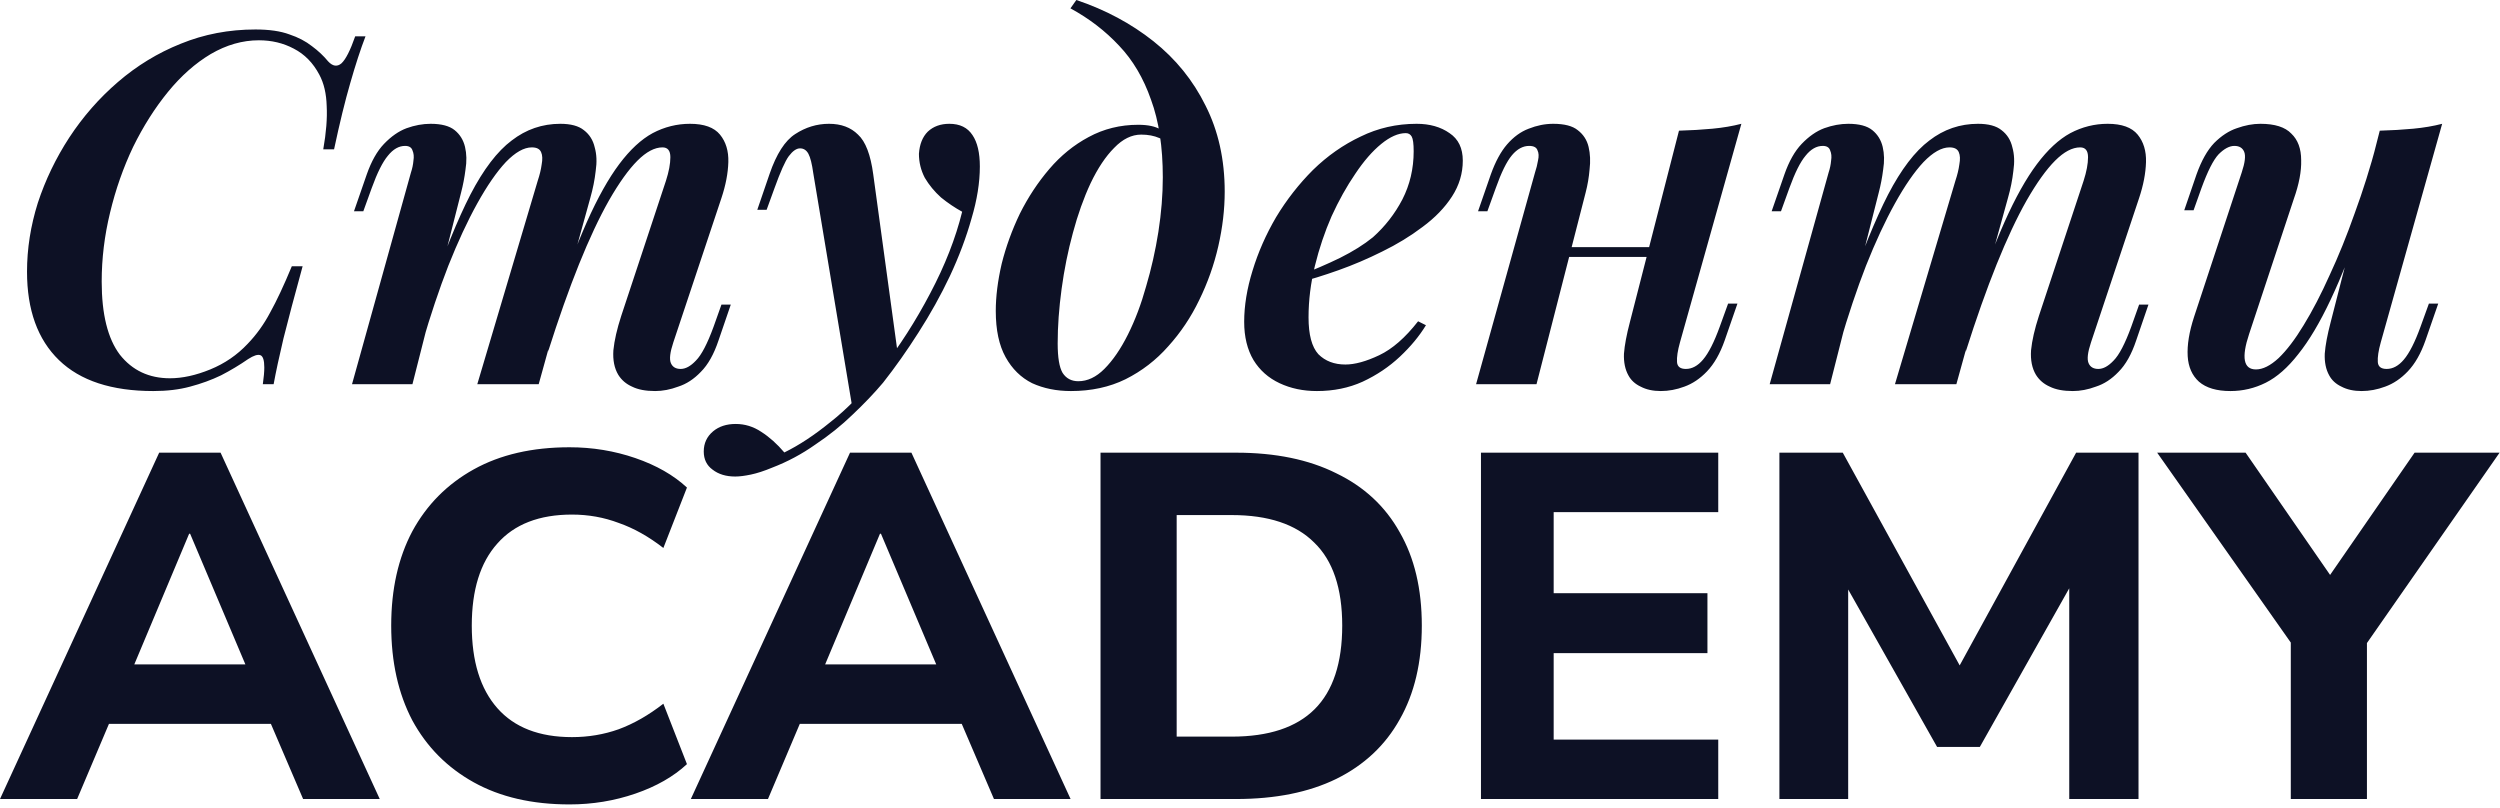
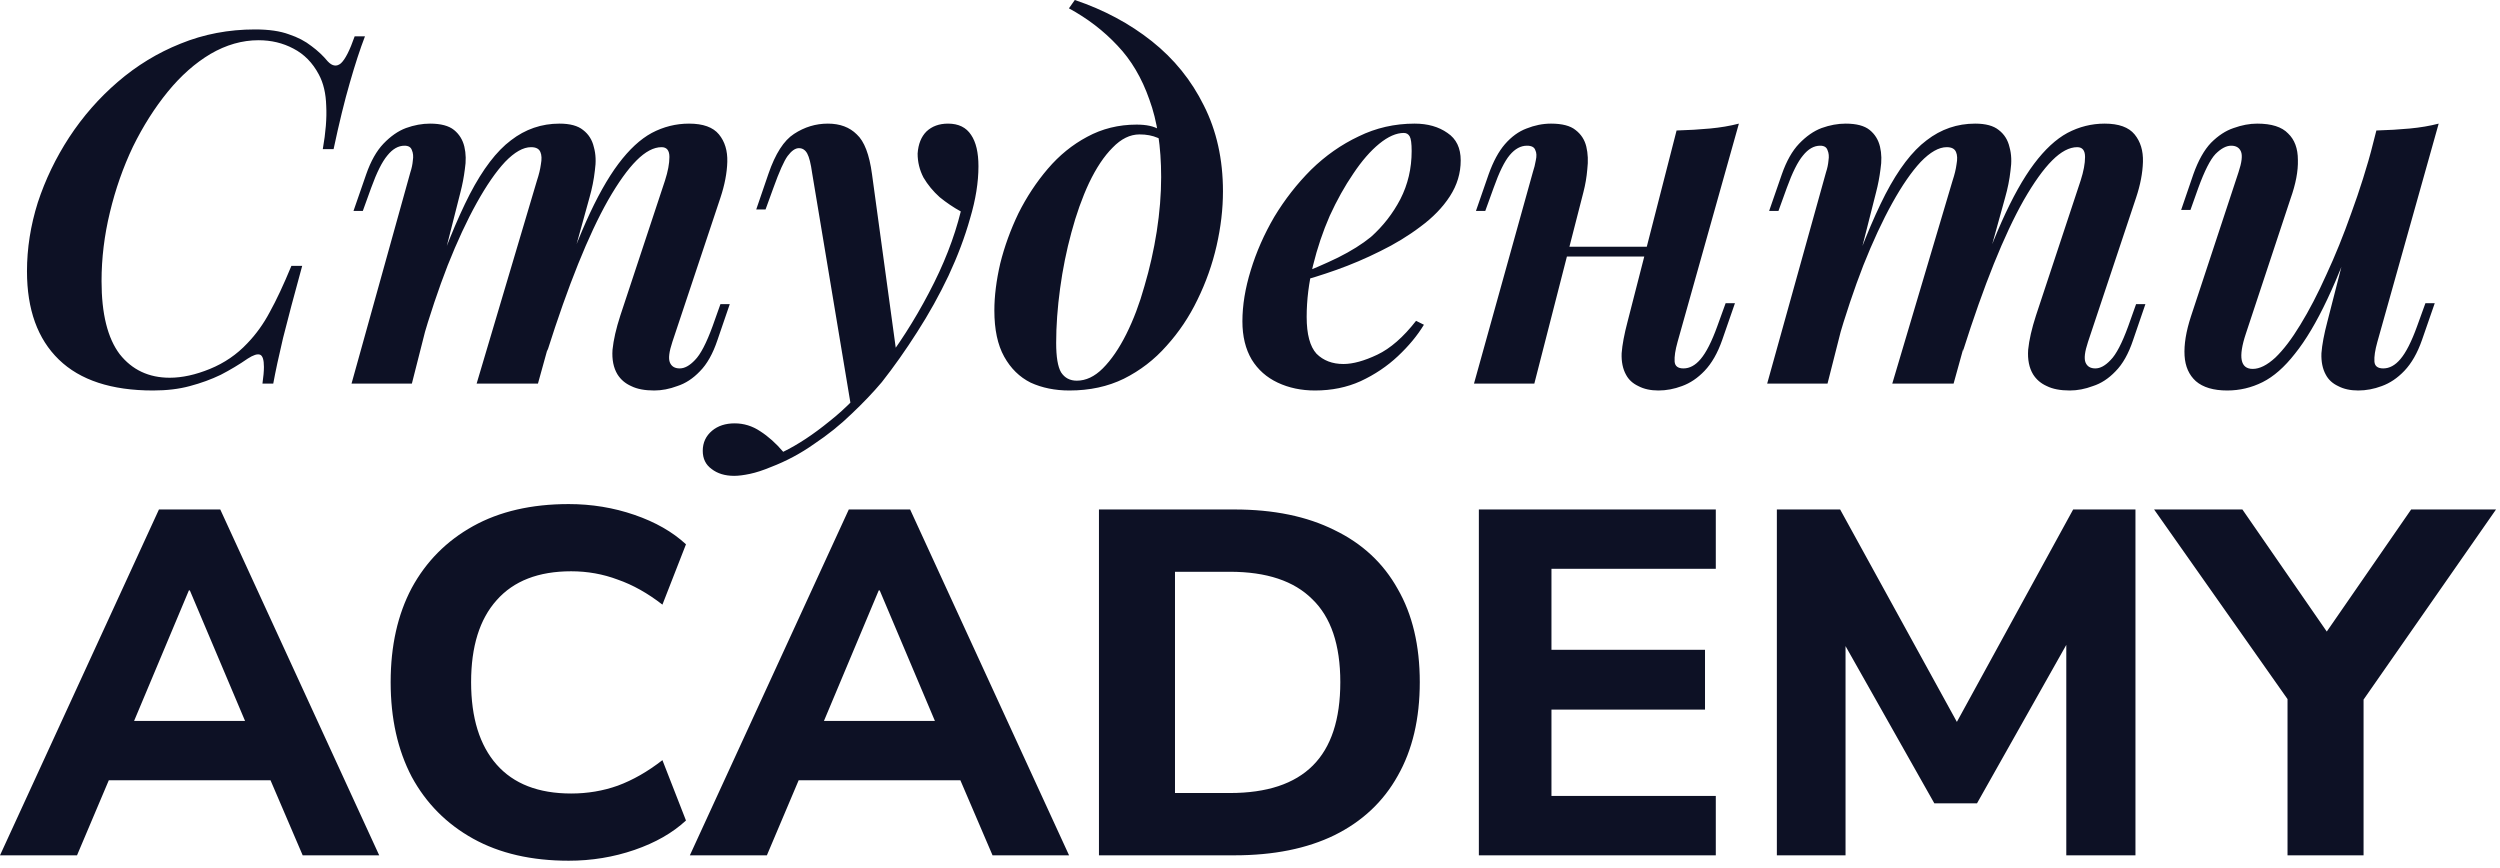
- <svg xmlns="http://www.w3.org/2000/svg" width="458" height="148" viewBox="0 0 458 148" fill="none">
-   <path d="M66.96 6.66C66.06 9 65.13 11.85 64.17 15.21C63.21 18.51 62.22 22.56 61.2 27.36H59.22C59.76 24.3 59.97 21.66 59.85 19.44C59.79 17.16 59.34 15.24 58.5 13.68C57.36 11.52 55.8 9.93 53.82 8.91C51.9 7.89 49.77 7.38 47.43 7.38C44.43 7.38 41.49 8.22 38.61 9.9C35.79 11.58 33.18 13.89 30.78 16.83C28.38 19.77 26.25 23.13 24.39 26.91C22.59 30.69 21.18 34.71 20.16 38.97C19.14 43.17 18.63 47.37 18.63 51.57C18.63 57.57 19.74 62.04 21.96 64.98C24.24 67.86 27.3 69.3 31.14 69.3C33.42 69.3 35.88 68.76 38.52 67.68C41.16 66.6 43.44 65.04 45.36 63C46.98 61.32 48.36 59.4 49.5 57.24C50.7 55.08 52.02 52.26 53.46 48.78H55.44C53.94 54.24 52.77 58.65 51.93 62.01C51.15 65.31 50.55 68.1 50.13 70.38H48.15C48.33 69.12 48.42 68.1 48.42 67.32C48.42 66 48.18 65.25 47.7 65.07C47.22 64.89 46.47 65.13 45.45 65.79C43.89 66.87 42.24 67.86 40.5 68.76C38.76 69.6 36.87 70.29 34.83 70.83C32.85 71.37 30.6 71.64 28.08 71.64C20.46 71.64 14.7 69.75 10.8 65.97C6.9 62.19 4.95 56.79 4.95 49.77C4.95 45.57 5.61 41.37 6.93 37.17C8.31 32.97 10.23 28.98 12.69 25.2C15.21 21.36 18.18 17.97 21.6 15.03C25.08 12.03 28.92 9.69 33.12 8.01C37.38 6.27 41.94 5.4 46.8 5.4C49.32 5.4 51.39 5.7 53.01 6.3C54.63 6.84 56.01 7.56 57.15 8.46C58.29 9.3 59.28 10.23 60.12 11.25C60.96 12.15 61.77 12.27 62.55 11.61C63.33 10.89 64.17 9.24 65.07 6.66H66.96ZM75.561 70.38H64.491L75.291 31.59C75.531 30.87 75.681 30.15 75.741 29.43C75.861 28.71 75.801 28.08 75.561 27.54C75.381 27 74.931 26.73 74.211 26.73C73.071 26.73 72.021 27.33 71.061 28.53C70.101 29.67 69.111 31.65 68.091 34.47L66.561 38.7H64.851L67.191 31.95C68.031 29.55 69.081 27.69 70.341 26.37C71.661 24.99 73.041 24.03 74.481 23.49C75.981 22.95 77.451 22.68 78.891 22.68C80.871 22.68 82.341 23.07 83.301 23.85C84.261 24.63 84.891 25.65 85.191 26.91C85.491 28.17 85.521 29.55 85.281 31.05C85.101 32.49 84.831 33.9 84.471 35.28L75.561 70.38ZM98.511 33.12C98.871 32.04 99.111 31.05 99.231 30.15C99.411 29.19 99.381 28.44 99.141 27.9C98.901 27.3 98.331 27 97.431 27C95.991 27 94.401 27.9 92.661 29.7C90.981 31.5 89.241 34.02 87.441 37.26C85.641 40.5 83.871 44.31 82.131 48.69C80.451 53.01 78.861 57.75 77.361 62.91L78.711 54C81.351 46.32 83.841 40.2 86.181 35.64C88.581 31.02 91.101 27.72 93.741 25.74C96.381 23.7 99.351 22.68 102.651 22.68C104.571 22.68 106.011 23.07 106.971 23.85C107.991 24.63 108.651 25.68 108.951 27C109.311 28.26 109.371 29.7 109.131 31.32C108.951 32.94 108.621 34.59 108.141 36.27L98.691 70.38H87.441L98.511 33.12ZM122.001 33.12C122.541 31.44 122.811 30 122.811 28.8C122.811 27.6 122.331 27 121.371 27C119.931 27 118.401 27.81 116.781 29.43C115.161 31.05 113.421 33.48 111.561 36.72C109.761 39.9 107.931 43.8 106.071 48.42C104.211 53.04 102.321 58.38 100.401 64.44L101.301 57.33C103.461 50.67 105.531 45.12 107.511 40.68C109.491 36.24 111.471 32.7 113.451 30.06C115.431 27.42 117.471 25.53 119.571 24.39C121.731 23.25 124.011 22.68 126.411 22.68C128.991 22.68 130.821 23.34 131.901 24.66C132.981 25.98 133.491 27.66 133.431 29.7C133.371 31.74 132.951 33.93 132.171 36.27L123.351 62.73C122.751 64.53 122.601 65.79 122.901 66.51C123.201 67.23 123.801 67.59 124.701 67.59C125.601 67.59 126.531 67.08 127.491 66.06C128.511 65.04 129.591 62.97 130.731 59.85L132.171 55.8H133.881L131.631 62.37C130.791 64.89 129.711 66.81 128.391 68.13C127.131 69.45 125.751 70.35 124.251 70.83C122.811 71.37 121.401 71.64 120.021 71.64C118.281 71.64 116.871 71.37 115.791 70.83C114.711 70.35 113.871 69.63 113.271 68.67C112.551 67.47 112.251 65.97 112.371 64.17C112.551 62.37 113.031 60.27 113.811 57.87L122.001 33.12ZM164.568 65.52L156.198 74.97L148.998 31.77C148.758 30.03 148.458 28.83 148.098 28.17C147.738 27.51 147.228 27.18 146.568 27.18C145.908 27.18 145.218 27.66 144.498 28.62C143.838 29.52 142.968 31.47 141.888 34.47L140.448 38.43H138.738L140.988 31.86C142.248 28.2 143.808 25.77 145.668 24.57C147.588 23.31 149.658 22.68 151.878 22.68C154.098 22.68 155.868 23.34 157.188 24.66C158.568 25.92 159.498 28.35 159.978 31.95L164.568 65.52ZM143.688 82.89C146.388 81.57 149.208 79.71 152.148 77.31C155.148 74.97 158.238 71.79 161.418 67.77C164.778 63.45 167.778 58.77 170.418 53.73C173.118 48.63 175.068 43.65 176.268 38.79C174.948 38.07 173.658 37.2 172.398 36.18C171.198 35.1 170.208 33.9 169.428 32.58C168.708 31.2 168.348 29.73 168.348 28.17C168.468 26.43 169.008 25.08 169.968 24.12C170.988 23.16 172.308 22.68 173.928 22.68C175.848 22.68 177.258 23.37 178.158 24.75C179.058 26.07 179.508 27.99 179.508 30.51C179.508 33.45 178.998 36.63 177.978 40.05C177.018 43.47 175.698 46.98 174.018 50.58C172.338 54.12 170.418 57.57 168.258 60.93C166.158 64.23 163.998 67.29 161.778 70.11C160.158 72.03 158.298 73.98 156.198 75.96C154.158 77.94 151.878 79.77 149.358 81.45C146.898 83.19 144.258 84.6 141.438 85.68C139.998 86.28 138.708 86.7 137.568 86.94C136.428 87.18 135.468 87.3 134.688 87.3C133.008 87.3 131.628 86.88 130.548 86.04C129.468 85.26 128.928 84.15 128.928 82.71C128.928 81.21 129.498 79.98 130.638 79.02C131.718 78.12 133.098 77.67 134.778 77.67C136.458 77.67 138.018 78.15 139.458 79.11C140.958 80.07 142.368 81.33 143.688 82.89ZM213.026 32.49C213.026 26.91 212.306 22.17 210.866 18.27C209.486 14.31 207.536 11.01 205.016 8.37C202.496 5.67 199.526 3.39 196.106 1.53L197.186 -9.53674e-07C202.526 1.8 207.236 4.32 211.316 7.56C215.396 10.8 218.576 14.73 220.856 19.35C223.196 23.97 224.366 29.22 224.366 35.1C224.366 38.34 223.976 41.67 223.196 45.09C222.416 48.51 221.246 51.81 219.686 54.99C218.186 58.11 216.296 60.93 214.016 63.45C211.796 65.97 209.186 67.98 206.186 69.48C203.246 70.92 199.916 71.64 196.196 71.64C193.556 71.64 191.186 71.16 189.086 70.2C187.046 69.18 185.426 67.59 184.226 65.43C183.026 63.27 182.426 60.45 182.426 56.97C182.426 54.33 182.786 51.45 183.506 48.33C184.286 45.21 185.396 42.15 186.836 39.15C188.336 36.15 190.136 33.42 192.236 30.96C194.336 28.5 196.736 26.55 199.436 25.11C202.196 23.61 205.226 22.86 208.526 22.86C210.326 22.86 211.706 23.16 212.666 23.76C213.626 24.3 214.526 25.02 215.366 25.92L214.736 27C214.136 26.22 213.356 25.65 212.396 25.29C211.436 24.87 210.326 24.66 209.066 24.66C207.326 24.66 205.676 25.47 204.116 27.09C202.556 28.65 201.116 30.81 199.796 33.57C198.536 36.27 197.456 39.3 196.556 42.66C195.656 45.96 194.966 49.38 194.486 52.92C194.006 56.46 193.766 59.79 193.766 62.91C193.766 65.49 194.066 67.29 194.666 68.31C195.326 69.33 196.286 69.84 197.546 69.84C199.226 69.84 200.816 69.09 202.316 67.59C203.876 66.03 205.316 63.93 206.636 61.29C207.956 58.65 209.066 55.71 209.966 52.47C210.926 49.23 211.676 45.9 212.216 42.48C212.756 39 213.026 35.67 213.026 32.49ZM237.744 50.58C240.564 49.5 243.144 48.39 245.484 47.25C247.884 46.05 249.894 44.79 251.514 43.47C253.734 41.49 255.534 39.18 256.914 36.54C258.294 33.84 258.984 30.9 258.984 27.72C258.984 26.34 258.864 25.44 258.624 25.02C258.384 24.6 258.024 24.39 257.544 24.39C256.164 24.39 254.664 25.05 253.044 26.37C251.424 27.69 249.834 29.52 248.274 31.86C246.714 34.14 245.274 36.72 243.954 39.6C242.694 42.48 241.674 45.51 240.894 48.69C240.114 51.87 239.724 55.02 239.724 58.14C239.724 61.32 240.324 63.57 241.524 64.89C242.784 66.15 244.434 66.78 246.474 66.78C248.214 66.78 250.284 66.21 252.684 65.07C255.084 63.93 257.454 61.86 259.794 58.86L261.234 59.58C260.034 61.56 258.444 63.48 256.464 65.34C254.484 67.2 252.204 68.73 249.624 69.93C247.104 71.07 244.314 71.64 241.254 71.64C238.734 71.64 236.454 71.16 234.414 70.2C232.374 69.24 230.784 67.83 229.644 65.97C228.504 64.05 227.934 61.71 227.934 58.95C227.934 56.01 228.444 52.89 229.464 49.59C230.484 46.23 231.924 42.96 233.784 39.78C235.704 36.6 237.954 33.72 240.534 31.14C243.174 28.56 246.084 26.52 249.264 25.02C252.444 23.46 255.864 22.68 259.524 22.68C261.924 22.68 263.934 23.25 265.554 24.39C267.174 25.47 267.984 27.15 267.984 29.43C267.984 31.77 267.324 33.96 266.004 36C264.684 38.04 262.884 39.9 260.604 41.58C258.384 43.26 255.924 44.76 253.224 46.08C250.584 47.4 247.914 48.54 245.214 49.5C242.514 50.46 239.994 51.24 237.654 51.84L237.744 50.58ZM282.029 45.27H306.329V47.07H282.029V45.27ZM281.489 70.38H270.419L281.219 31.59C281.459 30.87 281.639 30.15 281.759 29.43C281.939 28.65 281.909 28.02 281.669 27.54C281.489 27 280.979 26.73 280.139 26.73C278.999 26.73 277.949 27.3 276.989 28.44C276.029 29.58 275.039 31.59 274.019 34.47L272.489 38.7H270.779L273.119 31.95C273.959 29.61 274.949 27.78 276.089 26.46C277.289 25.08 278.609 24.12 280.049 23.58C281.549 22.98 283.049 22.68 284.549 22.68C286.589 22.68 288.089 23.07 289.049 23.85C290.069 24.63 290.729 25.65 291.029 26.91C291.329 28.17 291.389 29.55 291.209 31.05C291.089 32.49 290.849 33.9 290.489 35.28L281.489 70.38ZM307.769 62.73C307.349 64.23 307.169 65.43 307.229 66.33C307.289 67.17 307.829 67.59 308.849 67.59C309.989 67.59 311.039 67.02 311.999 65.88C313.019 64.68 314.039 62.67 315.059 59.85L316.589 55.62H318.299L315.959 62.37C315.119 64.77 314.039 66.66 312.719 68.04C311.459 69.36 310.079 70.29 308.579 70.83C307.139 71.37 305.699 71.64 304.259 71.64C302.819 71.64 301.589 71.37 300.569 70.83C299.549 70.35 298.799 69.66 298.319 68.76C297.719 67.68 297.449 66.36 297.509 64.8C297.629 63.24 297.989 61.32 298.589 59.04L307.589 23.94C309.749 23.88 311.789 23.76 313.709 23.58C315.629 23.4 317.399 23.1 319.019 22.68L307.769 62.73ZM335.278 70.38H324.208L335.008 31.59C335.248 30.87 335.398 30.15 335.458 29.43C335.578 28.71 335.518 28.08 335.278 27.54C335.098 27 334.648 26.73 333.928 26.73C332.788 26.73 331.738 27.33 330.778 28.53C329.818 29.67 328.828 31.65 327.808 34.47L326.278 38.7H324.568L326.908 31.95C327.748 29.55 328.798 27.69 330.058 26.37C331.378 24.99 332.758 24.03 334.198 23.49C335.698 22.95 337.168 22.68 338.608 22.68C340.588 22.68 342.058 23.07 343.018 23.85C343.978 24.63 344.608 25.65 344.908 26.91C345.208 28.17 345.238 29.55 344.998 31.05C344.818 32.49 344.548 33.9 344.188 35.28L335.278 70.38ZM358.228 33.12C358.588 32.04 358.828 31.05 358.948 30.15C359.128 29.19 359.098 28.44 358.858 27.9C358.618 27.3 358.048 27 357.148 27C355.708 27 354.118 27.9 352.378 29.7C350.698 31.5 348.958 34.02 347.158 37.26C345.358 40.5 343.588 44.31 341.848 48.69C340.168 53.01 338.578 57.75 337.078 62.91L338.428 54C341.068 46.32 343.558 40.2 345.898 35.64C348.298 31.02 350.818 27.72 353.458 25.74C356.098 23.7 359.068 22.68 362.368 22.68C364.288 22.68 365.728 23.07 366.688 23.85C367.708 24.63 368.368 25.68 368.668 27C369.028 28.26 369.088 29.7 368.848 31.32C368.668 32.94 368.338 34.59 367.858 36.27L358.408 70.38H347.158L358.228 33.12ZM381.718 33.12C382.258 31.44 382.528 30 382.528 28.8C382.528 27.6 382.048 27 381.088 27C379.648 27 378.118 27.81 376.498 29.43C374.878 31.05 373.138 33.48 371.278 36.72C369.478 39.9 367.648 43.8 365.788 48.42C363.928 53.04 362.038 58.38 360.118 64.44L361.018 57.33C363.178 50.67 365.248 45.12 367.228 40.68C369.208 36.24 371.188 32.7 373.168 30.06C375.148 27.42 377.188 25.53 379.288 24.39C381.448 23.25 383.728 22.68 386.128 22.68C388.708 22.68 390.538 23.34 391.618 24.66C392.698 25.98 393.208 27.66 393.148 29.7C393.088 31.74 392.668 33.93 391.888 36.27L383.068 62.73C382.468 64.53 382.318 65.79 382.618 66.51C382.918 67.23 383.518 67.59 384.418 67.59C385.318 67.59 386.248 67.08 387.208 66.06C388.228 65.04 389.308 62.97 390.448 59.85L391.888 55.8H393.598L391.348 62.37C390.508 64.89 389.428 66.81 388.108 68.13C386.848 69.45 385.468 70.35 383.968 70.83C382.528 71.37 381.118 71.64 379.738 71.64C377.998 71.64 376.588 71.37 375.508 70.83C374.428 70.35 373.588 69.63 372.988 68.67C372.268 67.47 371.968 65.97 372.088 64.17C372.268 62.37 372.748 60.27 373.528 57.87L381.718 33.12ZM433.364 38.97C431.084 45.39 428.954 50.7 426.974 54.9C424.994 59.1 423.014 62.43 421.034 64.89C419.114 67.35 417.134 69.09 415.094 70.11C413.054 71.13 410.894 71.64 408.614 71.64C406.094 71.64 404.174 71.07 402.854 69.93C401.594 68.79 400.904 67.23 400.784 65.25C400.664 63.21 401.054 60.81 401.954 58.05L410.684 31.59C411.284 29.79 411.434 28.53 411.134 27.81C410.834 27.09 410.234 26.73 409.334 26.73C408.434 26.73 407.474 27.24 406.454 28.26C405.494 29.28 404.444 31.35 403.304 34.47L401.864 38.52H400.154L402.404 31.95C403.304 29.43 404.384 27.51 405.644 26.19C406.964 24.87 408.344 23.97 409.784 23.49C411.284 22.95 412.724 22.68 414.104 22.68C416.744 22.68 418.634 23.28 419.774 24.48C420.974 25.62 421.574 27.24 421.574 29.34C421.634 31.38 421.184 33.75 420.224 36.45L412.034 61.2C410.594 65.52 411.014 67.68 413.294 67.68C414.554 67.68 415.934 66.99 417.434 65.61C418.934 64.17 420.464 62.16 422.024 59.58C423.644 56.94 425.234 53.88 426.794 50.4C428.414 46.92 429.944 43.14 431.384 39.06C432.884 34.98 434.234 30.69 435.434 26.19L433.364 38.97ZM436.154 62.73C435.734 64.23 435.554 65.43 435.614 66.33C435.674 67.17 436.214 67.59 437.234 67.59C438.374 67.59 439.424 67.02 440.384 65.88C441.404 64.68 442.424 62.67 443.444 59.85L444.974 55.62H446.684L444.344 62.37C443.504 64.77 442.424 66.66 441.104 68.04C439.844 69.36 438.464 70.29 436.964 70.83C435.524 71.37 434.084 71.64 432.644 71.64C431.204 71.64 429.974 71.37 428.954 70.83C427.934 70.35 427.184 69.66 426.704 68.76C426.104 67.68 425.834 66.36 425.894 64.8C426.014 63.24 426.374 61.32 426.974 59.04L435.974 23.94C438.134 23.88 440.174 23.76 442.094 23.58C444.014 23.4 445.784 23.1 447.404 22.68L436.154 62.73ZM-9.772e-05 146.38L29.16 82.93H40.41L69.57 146.38H55.53L47.97 128.74L53.55 132.61H16.02L21.6 128.74L14.13 146.38H-9.772e-05ZM34.65 97.78L23.13 125.23L20.7 121.72H48.87L46.44 125.23L34.83 97.78H34.65ZM104.339 147.37C97.499 147.37 91.649 146.02 86.789 143.32C81.929 140.62 78.179 136.84 75.539 131.98C72.959 127.06 71.669 121.27 71.669 114.61C71.669 107.95 72.959 102.19 75.539 97.33C78.179 92.47 81.929 88.69 86.789 85.99C91.649 83.29 97.499 81.94 104.339 81.94C108.539 81.94 112.559 82.6 116.399 83.92C120.239 85.24 123.389 87.04 125.849 89.32L121.529 100.39C118.829 98.29 116.099 96.76 113.339 95.8C110.639 94.78 107.789 94.27 104.789 94.27C98.789 94.27 94.229 96.04 91.109 99.58C87.989 103.06 86.429 108.07 86.429 114.61C86.429 121.15 87.989 126.19 91.109 129.73C94.229 133.27 98.789 135.04 104.789 135.04C107.789 135.04 110.639 134.56 113.339 133.6C116.099 132.58 118.829 131.02 121.529 128.92L125.849 139.99C123.389 142.27 120.239 144.07 116.399 145.39C112.559 146.71 108.539 147.37 104.339 147.37ZM126.562 146.38L155.722 82.93H166.972L196.132 146.38H182.092L174.532 128.74L180.112 132.61H142.582L148.162 128.74L140.692 146.38H126.562ZM161.212 97.78L149.692 125.23L147.262 121.72H175.432L173.002 125.23L161.392 97.78H161.212ZM201.616 146.38V82.93H226.456C233.656 82.93 239.776 84.19 244.816 86.71C249.916 89.17 253.786 92.77 256.426 97.51C259.126 102.19 260.476 107.89 260.476 114.61C260.476 121.33 259.126 127.06 256.426 131.8C253.786 136.54 249.916 140.17 244.816 142.69C239.776 145.15 233.656 146.38 226.456 146.38H201.616ZM215.566 134.95H225.646C232.426 134.95 237.496 133.27 240.856 129.91C244.216 126.55 245.896 121.45 245.896 114.61C245.896 107.77 244.186 102.7 240.766 99.4C237.406 96.04 232.366 94.36 225.646 94.36H215.566V134.95ZM271.313 146.38V82.93H314.783V93.82H284.633V108.67H312.803V119.65H284.633V135.49H314.783V146.38H271.313ZM325.986 146.38V82.93H337.596L360.546 124.69H357.486L380.346 82.93H391.776V146.38H379.086V104.26H381.066L362.706 136.84H354.876L336.426 104.17H338.586V146.38H325.986ZM419.673 146.38V113.8L422.553 121.81L395.193 82.93H411.393L428.313 107.41H425.433L442.353 82.93H457.923L430.833 121.81L433.623 113.8V146.38H419.673Z" fill="#0D1125" />
+ <svg xmlns="http://www.w3.org/2000/svg" width="265" height="92" viewBox="0 0 265 92" fill="none">
+   <path d="M38.688 3.848C38.168 5.2 37.631 6.847 37.076 8.788C36.521 10.695 35.949 13.035 35.36 15.808H34.216C34.528 14.04 34.649 12.515 34.58 11.232C34.545 9.915 34.285 8.805 33.8 7.904C33.141 6.656 32.24 5.737 31.096 5.148C29.987 4.559 28.756 4.264 27.404 4.264C25.671 4.264 23.972 4.749 22.308 5.72C20.679 6.691 19.171 8.025 17.784 9.724C16.397 11.423 15.167 13.364 14.092 15.548C13.052 17.732 12.237 20.055 11.648 22.516C11.059 24.943 10.764 27.369 10.764 29.796C10.764 33.263 11.405 35.845 12.688 37.544C14.005 39.208 15.773 40.04 17.992 40.04C19.309 40.04 20.731 39.728 22.256 39.104C23.781 38.48 25.099 37.579 26.208 36.4C27.144 35.429 27.941 34.32 28.6 33.072C29.293 31.824 30.056 30.195 30.888 28.184H32.032C31.165 31.339 30.489 33.887 30.004 35.828C29.553 37.735 29.207 39.347 28.964 40.664H27.82C27.924 39.936 27.976 39.347 27.976 38.896C27.976 38.133 27.837 37.7 27.56 37.596C27.283 37.492 26.849 37.631 26.26 38.012C25.359 38.636 24.405 39.208 23.4 39.728C22.395 40.213 21.303 40.612 20.124 40.924C18.98 41.236 17.68 41.392 16.224 41.392C11.821 41.392 8.493 40.3 6.24 38.116C3.987 35.932 2.86 32.812 2.86 28.756C2.86 26.329 3.241 23.903 4.004 21.476C4.801 19.049 5.911 16.744 7.332 14.56C8.788 12.341 10.504 10.383 12.48 8.684C14.491 6.951 16.709 5.599 19.136 4.628C21.597 3.623 24.232 3.12 27.04 3.12C28.496 3.12 29.692 3.293 30.628 3.64C31.564 3.952 32.361 4.368 33.02 4.888C33.679 5.373 34.251 5.911 34.736 6.5C35.221 7.02 35.689 7.089 36.14 6.708C36.591 6.292 37.076 5.339 37.596 3.848H38.688ZM43.658 40.664H37.262L43.502 18.252C43.64 17.836 43.727 17.42 43.762 17.004C43.831 16.588 43.796 16.224 43.658 15.912C43.554 15.6 43.294 15.444 42.878 15.444C42.219 15.444 41.612 15.791 41.058 16.484C40.503 17.143 39.931 18.287 39.342 19.916L38.458 22.36H37.47L38.822 18.46C39.307 17.073 39.914 15.999 40.642 15.236C41.404 14.439 42.202 13.884 43.034 13.572C43.9 13.26 44.75 13.104 45.582 13.104C46.726 13.104 47.575 13.329 48.13 13.78C48.684 14.231 49.048 14.82 49.222 15.548C49.395 16.276 49.412 17.073 49.274 17.94C49.17 18.772 49.014 19.587 48.806 20.384L43.658 40.664ZM56.918 19.136C57.126 18.512 57.264 17.94 57.334 17.42C57.438 16.865 57.42 16.432 57.282 16.12C57.143 15.773 56.814 15.6 56.294 15.6C55.462 15.6 54.543 16.12 53.538 17.16C52.567 18.2 51.562 19.656 50.522 21.528C49.482 23.4 48.459 25.601 47.454 28.132C46.483 30.628 45.564 33.367 44.698 36.348L45.478 31.2C47.003 26.763 48.442 23.227 49.794 20.592C51.18 17.923 52.636 16.016 54.162 14.872C55.687 13.693 57.403 13.104 59.31 13.104C60.419 13.104 61.251 13.329 61.806 13.78C62.395 14.231 62.776 14.837 62.95 15.6C63.158 16.328 63.192 17.16 63.054 18.096C62.95 19.032 62.759 19.985 62.482 20.956L57.022 40.664H50.522L56.918 19.136ZM70.49 19.136C70.802 18.165 70.958 17.333 70.958 16.64C70.958 15.947 70.68 15.6 70.126 15.6C69.294 15.6 68.41 16.068 67.474 17.004C66.538 17.94 65.532 19.344 64.458 21.216C63.418 23.053 62.36 25.307 61.286 27.976C60.211 30.645 59.119 33.731 58.01 37.232L58.53 33.124C59.778 29.276 60.974 26.069 62.118 23.504C63.262 20.939 64.406 18.893 65.55 17.368C66.694 15.843 67.872 14.751 69.086 14.092C70.334 13.433 71.651 13.104 73.038 13.104C74.528 13.104 75.586 13.485 76.21 14.248C76.834 15.011 77.128 15.981 77.094 17.16C77.059 18.339 76.816 19.604 76.366 20.956L71.27 36.244C70.923 37.284 70.836 38.012 71.01 38.428C71.183 38.844 71.53 39.052 72.05 39.052C72.57 39.052 73.107 38.757 73.662 38.168C74.251 37.579 74.875 36.383 75.534 34.58L76.366 32.24H77.354L76.054 36.036C75.568 37.492 74.944 38.601 74.182 39.364C73.454 40.127 72.656 40.647 71.79 40.924C70.958 41.236 70.143 41.392 69.346 41.392C68.34 41.392 67.526 41.236 66.902 40.924C66.278 40.647 65.792 40.231 65.446 39.676C65.03 38.983 64.856 38.116 64.926 37.076C65.03 36.036 65.307 34.823 65.758 33.436L70.49 19.136ZM95.084 37.856L90.248 43.316L86.088 18.356C85.949 17.351 85.776 16.657 85.568 16.276C85.36 15.895 85.065 15.704 84.684 15.704C84.302 15.704 83.904 15.981 83.488 16.536C83.106 17.056 82.604 18.183 81.98 19.916L81.148 22.204H80.16L81.46 18.408C82.188 16.293 83.089 14.889 84.164 14.196C85.273 13.468 86.469 13.104 87.752 13.104C89.034 13.104 90.057 13.485 90.82 14.248C91.617 14.976 92.154 16.38 92.432 18.46L95.084 37.856ZM83.02 47.892C84.58 47.129 86.209 46.055 87.908 44.668C89.641 43.316 91.426 41.479 93.264 39.156C95.205 36.66 96.938 33.956 98.464 31.044C100.024 28.097 101.15 25.22 101.844 22.412C101.081 21.996 100.336 21.493 99.608 20.904C98.914 20.28 98.342 19.587 97.892 18.824C97.476 18.027 97.268 17.177 97.268 16.276C97.337 15.271 97.649 14.491 98.204 13.936C98.793 13.381 99.556 13.104 100.492 13.104C101.601 13.104 102.416 13.503 102.936 14.3C103.456 15.063 103.716 16.172 103.716 17.628C103.716 19.327 103.421 21.164 102.832 23.14C102.277 25.116 101.514 27.144 100.544 29.224C99.573 31.269 98.464 33.263 97.216 35.204C96.002 37.111 94.754 38.879 93.472 40.508C92.536 41.617 91.461 42.744 90.248 43.888C89.069 45.032 87.752 46.089 86.296 47.06C84.874 48.065 83.349 48.88 81.72 49.504C80.888 49.851 80.142 50.093 79.484 50.232C78.825 50.371 78.27 50.44 77.82 50.44C76.849 50.44 76.052 50.197 75.428 49.712C74.804 49.261 74.492 48.62 74.492 47.788C74.492 46.921 74.821 46.211 75.48 45.656C76.104 45.136 76.901 44.876 77.872 44.876C78.842 44.876 79.744 45.153 80.576 45.708C81.442 46.263 82.257 46.991 83.02 47.892ZM123.082 18.772C123.082 15.548 122.666 12.809 121.834 10.556C121.036 8.268 119.91 6.361 118.454 4.836C116.998 3.276 115.282 1.959 113.306 0.884L113.93 5.91278e-05C117.015 1.04 119.736 2.496 122.094 4.368C124.451 6.24 126.288 8.511 127.606 11.18C128.958 13.849 129.634 16.883 129.634 20.28C129.634 22.152 129.408 24.076 128.958 26.052C128.507 28.028 127.831 29.935 126.93 31.772C126.063 33.575 124.971 35.204 123.654 36.66C122.371 38.116 120.863 39.277 119.13 40.144C117.431 40.976 115.507 41.392 113.358 41.392C111.832 41.392 110.463 41.115 109.25 40.56C108.071 39.971 107.135 39.052 106.442 37.804C105.748 36.556 105.402 34.927 105.402 32.916C105.402 31.391 105.61 29.727 106.026 27.924C106.476 26.121 107.118 24.353 107.95 22.62C108.816 20.887 109.856 19.309 111.07 17.888C112.283 16.467 113.67 15.34 115.23 14.508C116.824 13.641 118.575 13.208 120.482 13.208C121.522 13.208 122.319 13.381 122.874 13.728C123.428 14.04 123.948 14.456 124.434 14.976L124.07 15.6C123.723 15.149 123.272 14.82 122.718 14.612C122.163 14.369 121.522 14.248 120.794 14.248C119.788 14.248 118.835 14.716 117.934 15.652C117.032 16.553 116.2 17.801 115.438 19.396C114.71 20.956 114.086 22.707 113.566 24.648C113.046 26.555 112.647 28.531 112.37 30.576C112.092 32.621 111.954 34.545 111.954 36.348C111.954 37.839 112.127 38.879 112.474 39.468C112.855 40.057 113.41 40.352 114.138 40.352C115.108 40.352 116.027 39.919 116.894 39.052C117.795 38.151 118.627 36.937 119.39 35.412C120.152 33.887 120.794 32.188 121.314 30.316C121.868 28.444 122.302 26.52 122.614 24.544C122.926 22.533 123.082 20.609 123.082 18.772ZM137.363 29.224C138.993 28.6 140.483 27.959 141.835 27.3C143.222 26.607 144.383 25.879 145.319 25.116C146.602 23.972 147.642 22.637 148.439 21.112C149.237 19.552 149.635 17.853 149.635 16.016C149.635 15.219 149.566 14.699 149.427 14.456C149.289 14.213 149.081 14.092 148.803 14.092C148.006 14.092 147.139 14.473 146.203 15.236C145.267 15.999 144.349 17.056 143.447 18.408C142.546 19.725 141.714 21.216 140.951 22.88C140.223 24.544 139.634 26.295 139.183 28.132C138.733 29.969 138.507 31.789 138.507 33.592C138.507 35.429 138.854 36.729 139.547 37.492C140.275 38.22 141.229 38.584 142.407 38.584C143.413 38.584 144.609 38.255 145.995 37.596C147.382 36.937 148.751 35.741 150.103 34.008L150.935 34.424C150.242 35.568 149.323 36.677 148.179 37.752C147.035 38.827 145.718 39.711 144.227 40.404C142.771 41.063 141.159 41.392 139.391 41.392C137.935 41.392 136.618 41.115 135.439 40.56C134.261 40.005 133.342 39.191 132.683 38.116C132.025 37.007 131.695 35.655 131.695 34.06C131.695 32.361 131.99 30.559 132.579 28.652C133.169 26.711 134.001 24.821 135.075 22.984C136.185 21.147 137.485 19.483 138.975 17.992C140.501 16.501 142.182 15.323 144.019 14.456C145.857 13.555 147.833 13.104 149.947 13.104C151.334 13.104 152.495 13.433 153.431 14.092C154.367 14.716 154.835 15.687 154.835 17.004C154.835 18.356 154.454 19.621 153.691 20.8C152.929 21.979 151.889 23.053 150.571 24.024C149.289 24.995 147.867 25.861 146.307 26.624C144.782 27.387 143.239 28.045 141.679 28.6C140.119 29.155 138.663 29.605 137.311 29.952L137.363 29.224ZM162.95 26.156H176.99V27.196H162.95V26.156ZM162.638 40.664H156.242L162.482 18.252C162.621 17.836 162.725 17.42 162.794 17.004C162.898 16.553 162.881 16.189 162.742 15.912C162.638 15.6 162.343 15.444 161.858 15.444C161.199 15.444 160.593 15.773 160.038 16.432C159.483 17.091 158.911 18.252 158.322 19.916L157.438 22.36H156.45L157.802 18.46C158.287 17.108 158.859 16.051 159.518 15.288C160.211 14.491 160.974 13.936 161.806 13.624C162.673 13.277 163.539 13.104 164.406 13.104C165.585 13.104 166.451 13.329 167.006 13.78C167.595 14.231 167.977 14.82 168.15 15.548C168.323 16.276 168.358 17.073 168.254 17.94C168.185 18.772 168.046 19.587 167.838 20.384L162.638 40.664ZM177.822 36.244C177.579 37.111 177.475 37.804 177.51 38.324C177.545 38.809 177.857 39.052 178.446 39.052C179.105 39.052 179.711 38.723 180.266 38.064C180.855 37.371 181.445 36.209 182.034 34.58L182.918 32.136H183.906L182.554 36.036C182.069 37.423 181.445 38.515 180.682 39.312C179.954 40.075 179.157 40.612 178.29 40.924C177.458 41.236 176.626 41.392 175.794 41.392C174.962 41.392 174.251 41.236 173.662 40.924C173.073 40.647 172.639 40.248 172.362 39.728C172.015 39.104 171.859 38.341 171.894 37.44C171.963 36.539 172.171 35.429 172.518 34.112L177.718 13.832C178.966 13.797 180.145 13.728 181.254 13.624C182.363 13.52 183.386 13.347 184.322 13.104L177.822 36.244ZM193.716 40.664H187.32L193.56 18.252C193.699 17.836 193.786 17.42 193.82 17.004C193.89 16.588 193.855 16.224 193.716 15.912C193.612 15.6 193.352 15.444 192.936 15.444C192.278 15.444 191.671 15.791 191.116 16.484C190.562 17.143 189.99 18.287 189.4 19.916L188.516 22.36H187.528L188.88 18.46C189.366 17.073 189.972 15.999 190.7 15.236C191.463 14.439 192.26 13.884 193.092 13.572C193.959 13.26 194.808 13.104 195.64 13.104C196.784 13.104 197.634 13.329 198.188 13.78C198.743 14.231 199.107 14.82 199.28 15.548C199.454 16.276 199.471 17.073 199.332 17.94C199.228 18.772 199.072 19.587 198.864 20.384L193.716 40.664ZM206.976 19.136C207.184 18.512 207.323 17.94 207.392 17.42C207.496 16.865 207.479 16.432 207.34 16.12C207.202 15.773 206.872 15.6 206.352 15.6C205.52 15.6 204.602 16.12 203.596 17.16C202.626 18.2 201.62 19.656 200.58 21.528C199.54 23.4 198.518 25.601 197.512 28.132C196.542 30.628 195.623 33.367 194.756 36.348L195.536 31.2C197.062 26.763 198.5 23.227 199.852 20.592C201.239 17.923 202.695 16.016 204.22 14.872C205.746 13.693 207.462 13.104 209.368 13.104C210.478 13.104 211.31 13.329 211.864 13.78C212.454 14.231 212.835 14.837 213.008 15.6C213.216 16.328 213.251 17.16 213.112 18.096C213.008 19.032 212.818 19.985 212.54 20.956L207.08 40.664H200.58L206.976 19.136ZM220.548 19.136C220.86 18.165 221.016 17.333 221.016 16.64C221.016 15.947 220.739 15.6 220.184 15.6C219.352 15.6 218.468 16.068 217.532 17.004C216.596 17.94 215.591 19.344 214.516 21.216C213.476 23.053 212.419 25.307 211.344 27.976C210.27 30.645 209.178 33.731 208.068 37.232L208.588 33.124C209.836 29.276 211.032 26.069 212.176 23.504C213.32 20.939 214.464 18.893 215.608 17.368C216.752 15.843 217.931 14.751 219.144 14.092C220.392 13.433 221.71 13.104 223.096 13.104C224.587 13.104 225.644 13.485 226.268 14.248C226.892 15.011 227.187 15.981 227.152 17.16C227.118 18.339 226.875 19.604 226.424 20.956L221.328 36.244C220.982 37.284 220.895 38.012 221.068 38.428C221.242 38.844 221.588 39.052 222.108 39.052C222.628 39.052 223.166 38.757 223.72 38.168C224.31 37.579 224.934 36.383 225.592 34.58L226.424 32.24H227.412L226.112 36.036C225.627 37.492 225.003 38.601 224.24 39.364C223.512 40.127 222.715 40.647 221.848 40.924C221.016 41.236 220.202 41.392 219.404 41.392C218.399 41.392 217.584 41.236 216.96 40.924C216.336 40.647 215.851 40.231 215.504 39.676C215.088 38.983 214.915 38.116 214.984 37.076C215.088 36.036 215.366 34.823 215.816 33.436L220.548 19.136ZM250.388 22.516C249.071 26.225 247.84 29.293 246.696 31.72C245.552 34.147 244.408 36.071 243.264 37.492C242.155 38.913 241.011 39.919 239.832 40.508C238.653 41.097 237.405 41.392 236.088 41.392C234.632 41.392 233.523 41.063 232.76 40.404C232.032 39.745 231.633 38.844 231.564 37.7C231.495 36.521 231.72 35.135 232.24 33.54L237.284 18.252C237.631 17.212 237.717 16.484 237.544 16.068C237.371 15.652 237.024 15.444 236.504 15.444C235.984 15.444 235.429 15.739 234.84 16.328C234.285 16.917 233.679 18.113 233.02 19.916L232.188 22.256H231.2L232.5 18.46C233.02 17.004 233.644 15.895 234.372 15.132C235.135 14.369 235.932 13.849 236.764 13.572C237.631 13.26 238.463 13.104 239.26 13.104C240.785 13.104 241.877 13.451 242.536 14.144C243.229 14.803 243.576 15.739 243.576 16.952C243.611 18.131 243.351 19.5 242.796 21.06L238.064 35.36C237.232 37.856 237.475 39.104 238.792 39.104C239.52 39.104 240.317 38.705 241.184 37.908C242.051 37.076 242.935 35.915 243.836 34.424C244.772 32.899 245.691 31.131 246.592 29.12C247.528 27.109 248.412 24.925 249.244 22.568C250.111 20.211 250.891 17.732 251.584 15.132L250.388 22.516ZM252 36.244C251.757 37.111 251.653 37.804 251.688 38.324C251.723 38.809 252.035 39.052 252.624 39.052C253.283 39.052 253.889 38.723 254.444 38.064C255.033 37.371 255.623 36.209 256.212 34.58L257.096 32.136H258.084L256.732 36.036C256.247 37.423 255.623 38.515 254.86 39.312C254.132 40.075 253.335 40.612 252.468 40.924C251.636 41.236 250.804 41.392 249.972 41.392C249.14 41.392 248.429 41.236 247.84 40.924C247.251 40.647 246.817 40.248 246.54 39.728C246.193 39.104 246.037 38.341 246.072 37.44C246.141 36.539 246.349 35.429 246.696 34.112L251.896 13.832C253.144 13.797 254.323 13.728 255.432 13.624C256.541 13.52 257.564 13.347 258.5 13.104L252 36.244ZM1.94944e-05 90.664L16.848 54.004H23.348L40.196 90.664H32.084L27.716 80.472L30.94 82.708H9.256L12.48 80.472L8.164 90.664H1.94944e-05ZM20.02 62.584L13.364 78.444L11.96 76.416H28.236L26.832 78.444L20.124 62.584H20.02ZM60.285 91.236C56.333 91.236 52.953 90.456 50.145 88.896C47.337 87.336 45.17 85.152 43.645 82.344C42.154 79.501 41.409 76.156 41.409 72.308C41.409 68.46 42.154 65.132 43.645 62.324C45.17 59.516 47.337 57.332 50.145 55.772C52.953 54.212 56.333 53.432 60.285 53.432C62.712 53.432 65.034 53.813 67.253 54.576C69.472 55.339 71.292 56.379 72.713 57.696L70.217 64.092C68.657 62.879 67.08 61.995 65.485 61.44C63.925 60.851 62.278 60.556 60.545 60.556C57.078 60.556 54.444 61.579 52.641 63.624C50.838 65.635 49.937 68.529 49.937 72.308C49.937 76.087 50.838 78.999 52.641 81.044C54.444 83.089 57.078 84.112 60.545 84.112C62.278 84.112 63.925 83.835 65.485 83.28C67.08 82.691 68.657 81.789 70.217 80.576L72.713 86.972C71.292 88.289 69.472 89.329 67.253 90.092C65.034 90.855 62.712 91.236 60.285 91.236ZM73.125 90.664L89.973 54.004H96.473L113.321 90.664H105.209L100.841 80.472L104.065 82.708H82.381L85.605 80.472L81.289 90.664H73.125ZM93.145 62.584L86.489 78.444L85.085 76.416H101.361L99.957 78.444L93.249 62.584H93.145ZM116.489 90.664V54.004H130.841C135.001 54.004 138.537 54.732 141.449 56.188C144.396 57.609 146.632 59.689 148.157 62.428C149.717 65.132 150.497 68.425 150.497 72.308C150.497 76.191 149.717 79.501 148.157 82.24C146.632 84.979 144.396 87.076 141.449 88.532C138.537 89.953 135.001 90.664 130.841 90.664H116.489ZM124.549 84.06H130.373C134.291 84.06 137.22 83.089 139.161 81.148C141.103 79.207 142.073 76.26 142.073 72.308C142.073 68.356 141.085 65.427 139.109 63.52C137.168 61.579 134.256 60.608 130.373 60.608H124.549V84.06ZM156.759 90.664V54.004H181.875V60.296H164.455V68.876H180.731V75.22H164.455V84.372H181.875V90.664H156.759ZM188.347 90.664V54.004H195.055L208.315 78.132H206.547L219.755 54.004H226.359V90.664H219.027V66.328H220.171L209.563 85.152H205.039L194.379 66.276H195.627V90.664H188.347ZM242.478 90.664V71.84L244.142 76.468L228.334 54.004H237.694L247.47 68.148H245.806L255.582 54.004H264.578L248.926 76.468L250.538 71.84V90.664H242.478Z" fill="#0D1125" />
</svg>
